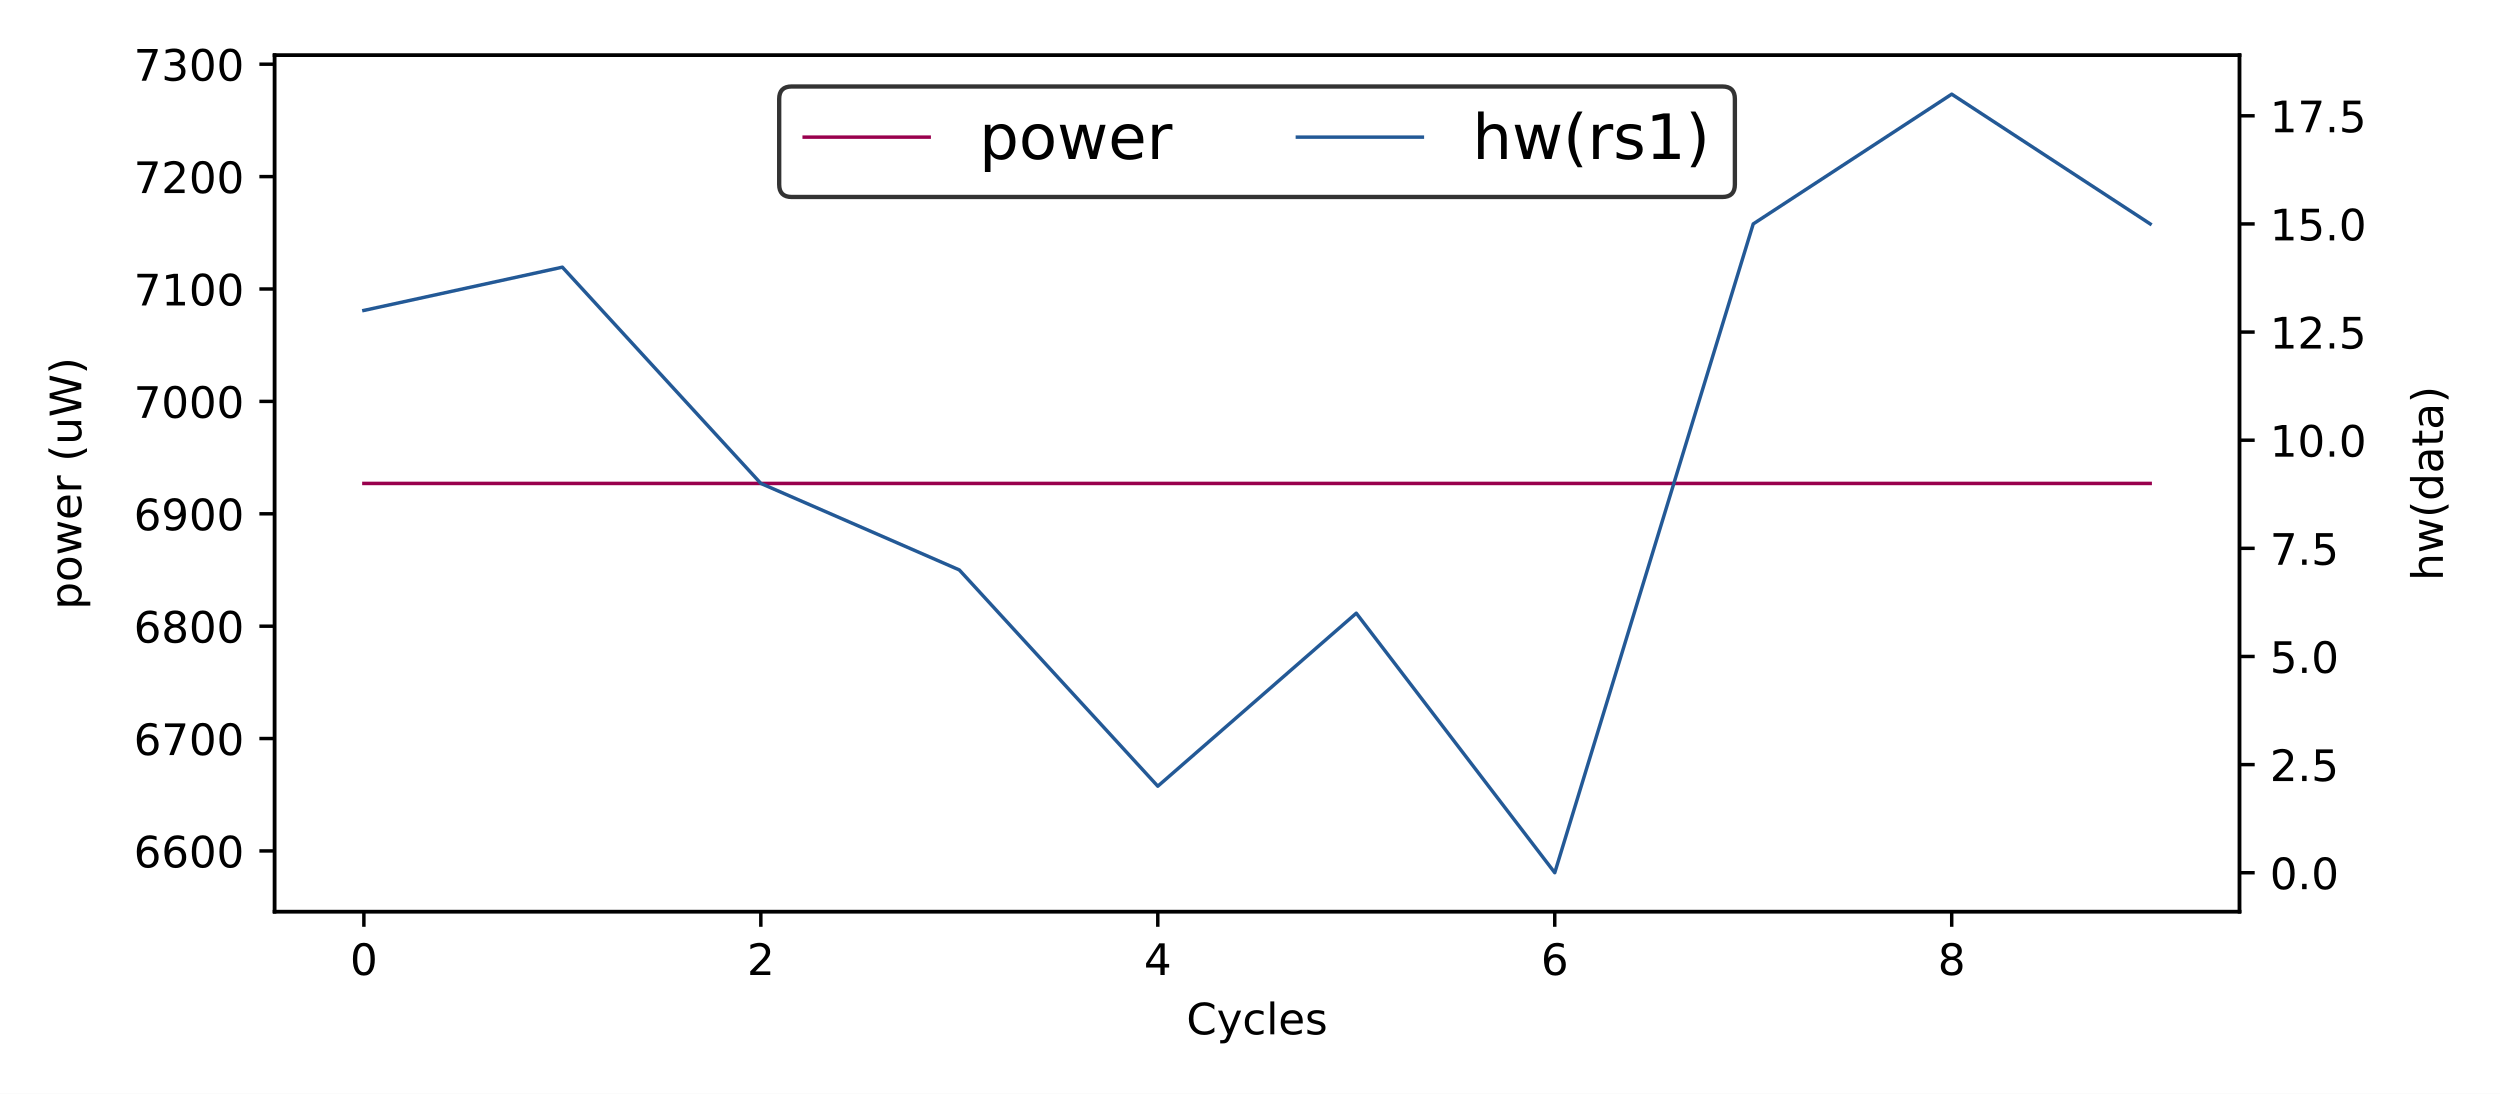
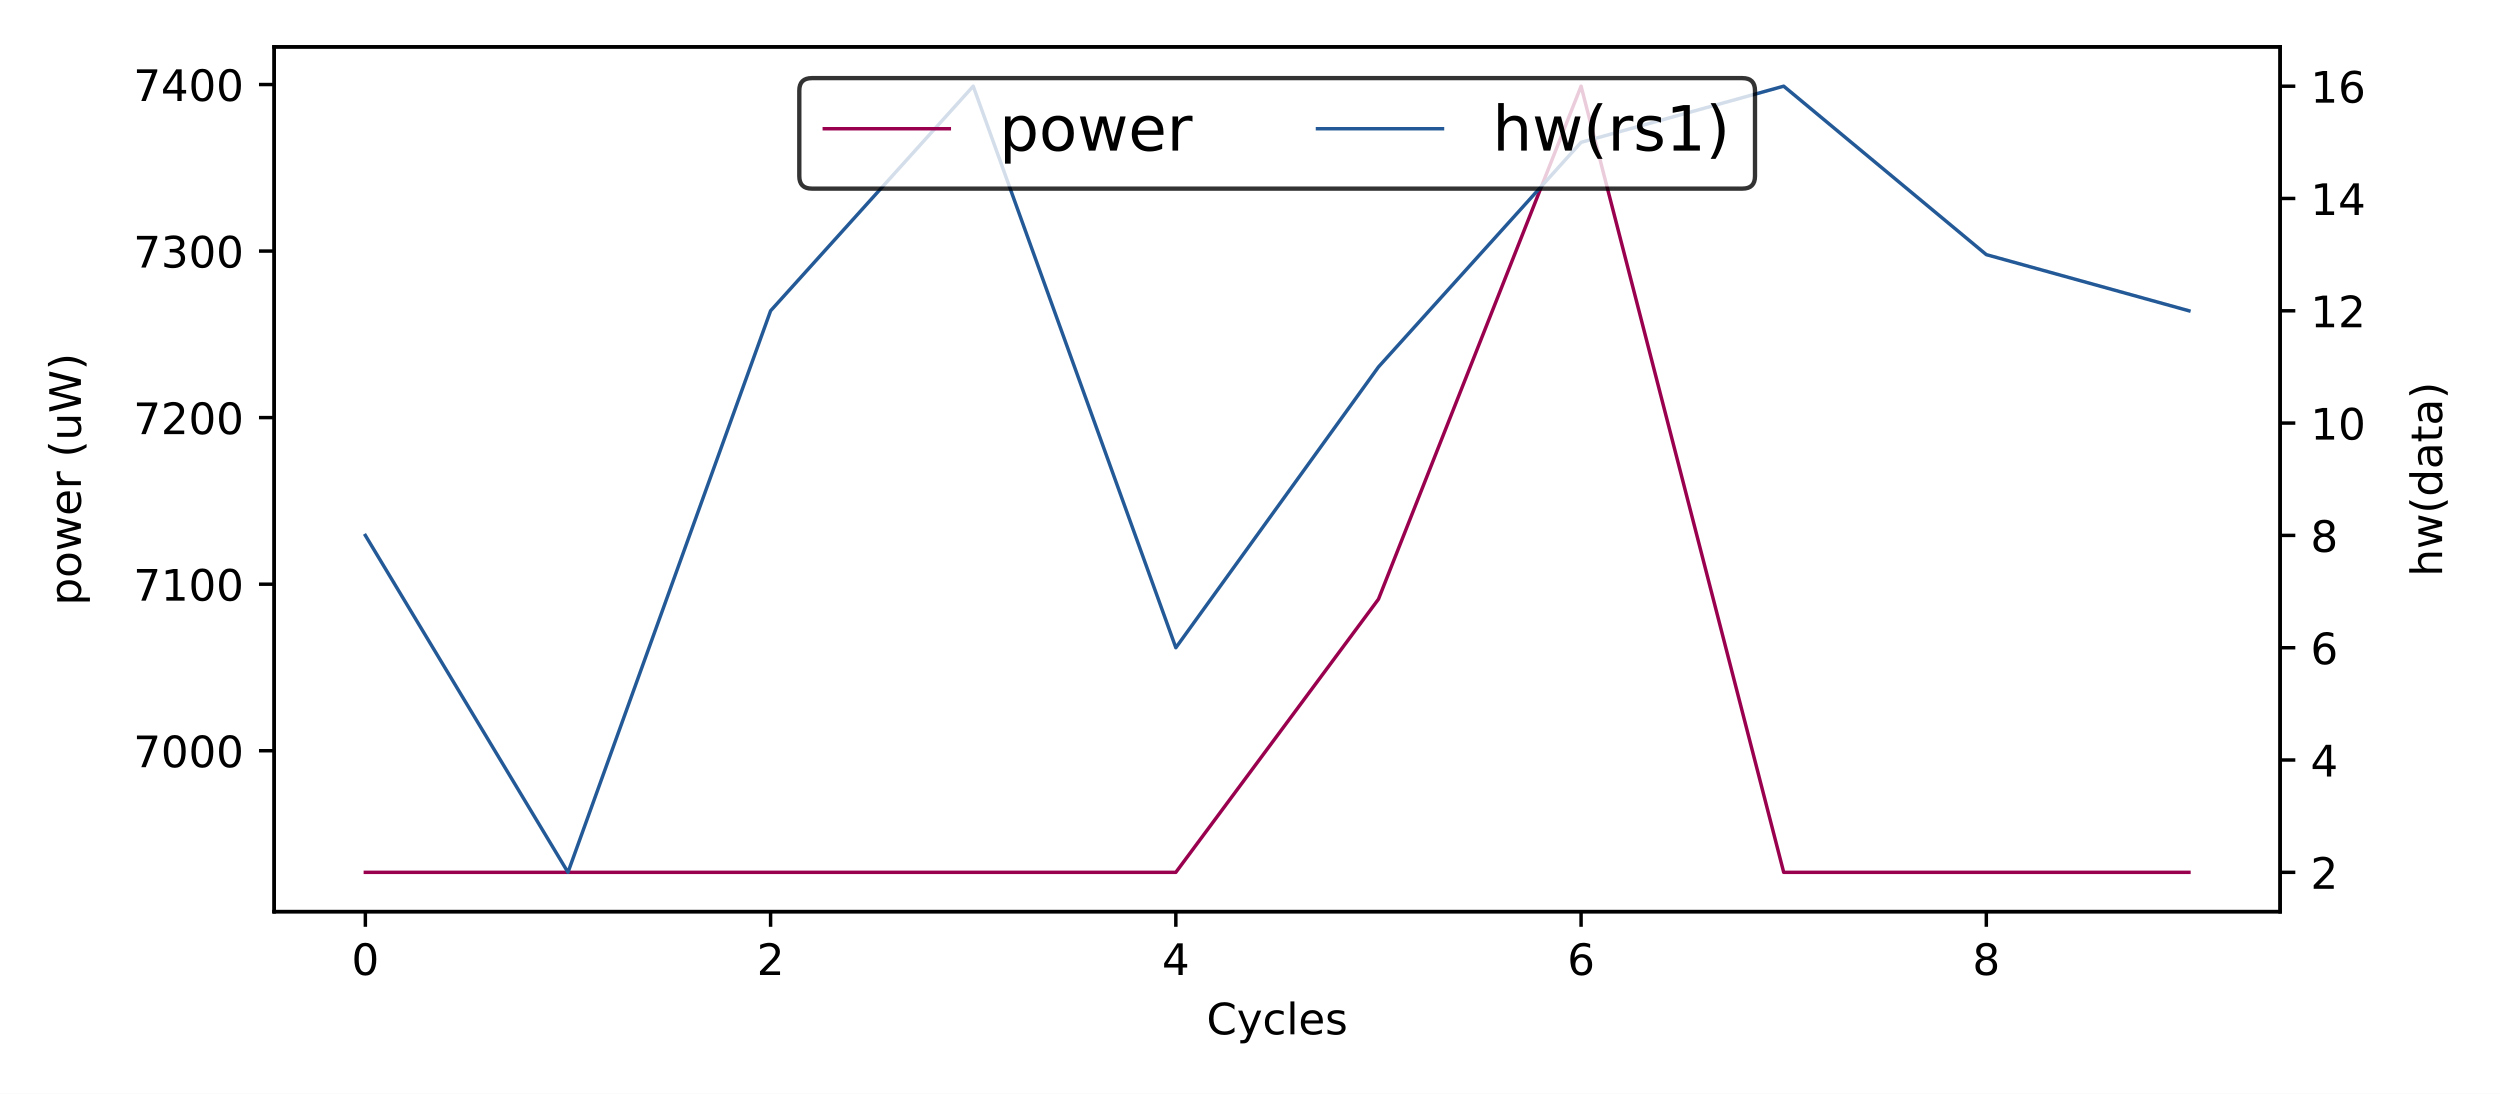
<svg xmlns="http://www.w3.org/2000/svg" xmlns:xlink="http://www.w3.org/1999/xlink" width="576pt" height="252pt" viewBox="0 0 576 252" version="1.1">
  <defs>
    <style type="text/css">*{stroke-linejoin: round; stroke-linecap: butt}</style>
  </defs>
  <g id="figure_1">
    <g id="patch_1">
      <path d="M 0 252  L 576 252  L 576 0  L 0 0  z " style="fill: #ffffff" />
    </g>
    <g id="axes_1">
      <g id="patch_2">
-         <path d="M 63.26 210.04  L 515.98 210.04  L 515.98 12.727  L 63.26 12.727  z " style="fill: #ffffff" />
+         <path d="M 63.17 210.04  L 525.34 210.04  L 525.34 10.8  L 63.17 10.8  z " style="fill: #ffffff" />
      </g>
      <g id="matplotlib.axis_1">
        <g id="xtick_1">
          <g id="line2d_1">
            <defs>
-               <path id="m7bd28caa7a" d="M 0 0  L 0 3.5  " style="stroke: #000000; stroke-width: 0.8" />
+               <path id="md3bdd1bc3d" d="M 0 0  L 0 3.5  " style="stroke: #000000; stroke-width: 0.8" />
            </defs>
            <g>
-               <use xlink:href="#m7bd28caa7a" x="83.838" y="210.04" style="stroke: #000000; stroke-width: 0.8" />
+               <use xlink:href="#md3bdd1bc3d" x="84.178" y="210.04" style="stroke: #000000; stroke-width: 0.8" />
            </g>
          </g>
          <g id="text_1">
-             <text style="font: 10px 'DejaVu Sans', 'Bitstream Vera Sans', 'Computer Modern Sans Serif', 'Lucida Grande', 'Verdana', 'Geneva', 'Lucid', 'Arial', 'Helvetica', 'Avant Garde', sans-serif; text-anchor: middle" x="83.838" y="224.638" transform="rotate(-0 83.83818 224.6384)">0</text>
+             <text style="font: 10px 'DejaVu Sans', 'Bitstream Vera Sans', 'Computer Modern Sans Serif', 'Lucida Grande', 'Verdana', 'Geneva', 'Lucid', 'Arial', 'Helvetica', 'Avant Garde', sans-serif; text-anchor: middle" x="84.178" y="224.638" transform="rotate(-0 84.17773 224.6384)">0</text>
          </g>
        </g>
        <g id="xtick_2">
          <g id="line2d_2">
            <g>
-               <use xlink:href="#m7bd28caa7a" x="175.297" y="210.04" style="stroke: #000000; stroke-width: 0.8" />
+               <use xlink:href="#md3bdd1bc3d" x="177.545" y="210.04" style="stroke: #000000; stroke-width: 0.8" />
            </g>
          </g>
          <g id="text_2">
-             <text style="font: 10px 'DejaVu Sans', 'Bitstream Vera Sans', 'Computer Modern Sans Serif', 'Lucida Grande', 'Verdana', 'Geneva', 'Lucid', 'Arial', 'Helvetica', 'Avant Garde', sans-serif; text-anchor: middle" x="175.297" y="224.638" transform="rotate(-0 175.2968 224.6384)">2</text>
+             <text style="font: 10px 'DejaVu Sans', 'Bitstream Vera Sans', 'Computer Modern Sans Serif', 'Lucida Grande', 'Verdana', 'Geneva', 'Lucid', 'Arial', 'Helvetica', 'Avant Garde', sans-serif; text-anchor: middle" x="177.545" y="224.638" transform="rotate(-0 177.5454 224.6384)">2</text>
          </g>
        </g>
        <g id="xtick_3">
          <g id="line2d_3">
            <g>
-               <use xlink:href="#m7bd28caa7a" x="266.755" y="210.04" style="stroke: #000000; stroke-width: 0.8" />
+               <use xlink:href="#md3bdd1bc3d" x="270.913" y="210.04" style="stroke: #000000; stroke-width: 0.8" />
            </g>
          </g>
          <g id="text_3">
-             <text style="font: 10px 'DejaVu Sans', 'Bitstream Vera Sans', 'Computer Modern Sans Serif', 'Lucida Grande', 'Verdana', 'Geneva', 'Lucid', 'Arial', 'Helvetica', 'Avant Garde', sans-serif; text-anchor: middle" x="266.755" y="224.638" transform="rotate(-0 266.7554 224.6384)">4</text>
+             <text style="font: 10px 'DejaVu Sans', 'Bitstream Vera Sans', 'Computer Modern Sans Serif', 'Lucida Grande', 'Verdana', 'Geneva', 'Lucid', 'Arial', 'Helvetica', 'Avant Garde', sans-serif; text-anchor: middle" x="270.913" y="224.638" transform="rotate(-0 270.9131 224.6384)">4</text>
          </g>
        </g>
        <g id="xtick_4">
          <g id="line2d_4">
            <g>
-               <use xlink:href="#m7bd28caa7a" x="358.214" y="210.04" style="stroke: #000000; stroke-width: 0.8" />
+               <use xlink:href="#md3bdd1bc3d" x="364.281" y="210.04" style="stroke: #000000; stroke-width: 0.8" />
            </g>
          </g>
          <g id="text_4">
-             <text style="font: 10px 'DejaVu Sans', 'Bitstream Vera Sans', 'Computer Modern Sans Serif', 'Lucida Grande', 'Verdana', 'Geneva', 'Lucid', 'Arial', 'Helvetica', 'Avant Garde', sans-serif; text-anchor: middle" x="358.214" y="224.638" transform="rotate(-0 358.2139 224.6384)">6</text>
+             <text style="font: 10px 'DejaVu Sans', 'Bitstream Vera Sans', 'Computer Modern Sans Serif', 'Lucida Grande', 'Verdana', 'Geneva', 'Lucid', 'Arial', 'Helvetica', 'Avant Garde', sans-serif; text-anchor: middle" x="364.281" y="224.638" transform="rotate(-0 364.2808 224.6384)">6</text>
          </g>
        </g>
        <g id="xtick_5">
          <g id="line2d_5">
            <g>
-               <use xlink:href="#m7bd28caa7a" x="449.673" y="210.04" style="stroke: #000000; stroke-width: 0.8" />
+               <use xlink:href="#md3bdd1bc3d" x="457.648" y="210.04" style="stroke: #000000; stroke-width: 0.8" />
            </g>
          </g>
          <g id="text_5">
-             <text style="font: 10px 'DejaVu Sans', 'Bitstream Vera Sans', 'Computer Modern Sans Serif', 'Lucida Grande', 'Verdana', 'Geneva', 'Lucid', 'Arial', 'Helvetica', 'Avant Garde', sans-serif; text-anchor: middle" x="449.673" y="224.638" transform="rotate(-0 449.6725 224.6384)">8</text>
+             <text style="font: 10px 'DejaVu Sans', 'Bitstream Vera Sans', 'Computer Modern Sans Serif', 'Lucida Grande', 'Verdana', 'Geneva', 'Lucid', 'Arial', 'Helvetica', 'Avant Garde', sans-serif; text-anchor: middle" x="457.648" y="224.638" transform="rotate(-0 457.6484 224.6384)">8</text>
          </g>
        </g>
        <g id="text_6">
-           <text style="font: 10px 'DejaVu Sans', 'Bitstream Vera Sans', 'Computer Modern Sans Serif', 'Lucida Grande', 'Verdana', 'Geneva', 'Lucid', 'Arial', 'Helvetica', 'Avant Garde', sans-serif; text-anchor: middle" x="289.62" y="238.317" transform="rotate(-0 289.62 238.3166)">Cycles</text>
+           <text style="font: 10px 'DejaVu Sans', 'Bitstream Vera Sans', 'Computer Modern Sans Serif', 'Lucida Grande', 'Verdana', 'Geneva', 'Lucid', 'Arial', 'Helvetica', 'Avant Garde', sans-serif; text-anchor: middle" x="294.255" y="238.317" transform="rotate(-0 294.255 238.3166)">Cycles</text>
        </g>
      </g>
      <g id="matplotlib.axis_2">
        <g id="ytick_1">
          <g id="line2d_6">
            <defs>
-               <path id="m7e182316c2" d="M 0 0  L -3.5 0  " style="stroke: #000000; stroke-width: 0.8" />
+               <path id="m130a09f39f" d="M 0 0  L -3.5 0  " style="stroke: #000000; stroke-width: 0.8" />
            </defs>
            <g>
-               <use xlink:href="#m7e182316c2" x="63.26" y="196.06" style="stroke: #000000; stroke-width: 0.8" />
+               <use xlink:href="#m130a09f39f" x="63.17" y="172.97" style="stroke: #000000; stroke-width: 0.8" />
            </g>
          </g>
          <g id="text_7">
-             <text style="font: 10px 'DejaVu Sans', 'Bitstream Vera Sans', 'Computer Modern Sans Serif', 'Lucida Grande', 'Verdana', 'Geneva', 'Lucid', 'Arial', 'Helvetica', 'Avant Garde', sans-serif; text-anchor: end" x="56.26" y="199.86" transform="rotate(-0 56.26 199.8597)">6600</text>
+             <text style="font: 10px 'DejaVu Sans', 'Bitstream Vera Sans', 'Computer Modern Sans Serif', 'Lucida Grande', 'Verdana', 'Geneva', 'Lucid', 'Arial', 'Helvetica', 'Avant Garde', sans-serif; text-anchor: end" x="56.17" y="176.77" transform="rotate(-0 56.17 176.7695)">7000</text>
          </g>
        </g>
        <g id="ytick_2">
          <g id="line2d_7">
            <g>
-               <use xlink:href="#m7e182316c2" x="63.26" y="170.165" style="stroke: #000000; stroke-width: 0.8" />
+               <use xlink:href="#m130a09f39f" x="63.17" y="134.596" style="stroke: #000000; stroke-width: 0.8" />
            </g>
          </g>
          <g id="text_8">
-             <text style="font: 10px 'DejaVu Sans', 'Bitstream Vera Sans', 'Computer Modern Sans Serif', 'Lucida Grande', 'Verdana', 'Geneva', 'Lucid', 'Arial', 'Helvetica', 'Avant Garde', sans-serif; text-anchor: end" x="56.26" y="173.965" transform="rotate(-0 56.26 173.9645)">6700</text>
+             <text style="font: 10px 'DejaVu Sans', 'Bitstream Vera Sans', 'Computer Modern Sans Serif', 'Lucida Grande', 'Verdana', 'Geneva', 'Lucid', 'Arial', 'Helvetica', 'Avant Garde', sans-serif; text-anchor: end" x="56.17" y="138.395" transform="rotate(-0 56.17 138.3951)">7100</text>
          </g>
        </g>
        <g id="ytick_3">
          <g id="line2d_8">
            <g>
-               <use xlink:href="#m7e182316c2" x="63.26" y="144.27" style="stroke: #000000; stroke-width: 0.8" />
+               <use xlink:href="#m130a09f39f" x="63.17" y="96.221" style="stroke: #000000; stroke-width: 0.8" />
            </g>
          </g>
          <g id="text_9">
-             <text style="font: 10px 'DejaVu Sans', 'Bitstream Vera Sans', 'Computer Modern Sans Serif', 'Lucida Grande', 'Verdana', 'Geneva', 'Lucid', 'Arial', 'Helvetica', 'Avant Garde', sans-serif; text-anchor: end" x="56.26" y="148.069" transform="rotate(-0 56.26 148.0694)">6800</text>
+             <text style="font: 10px 'DejaVu Sans', 'Bitstream Vera Sans', 'Computer Modern Sans Serif', 'Lucida Grande', 'Verdana', 'Geneva', 'Lucid', 'Arial', 'Helvetica', 'Avant Garde', sans-serif; text-anchor: end" x="56.17" y="100.021" transform="rotate(-0 56.17 100.0207)">7200</text>
          </g>
        </g>
        <g id="ytick_4">
          <g id="line2d_9">
            <g>
-               <use xlink:href="#m7e182316c2" x="63.26" y="118.375" style="stroke: #000000; stroke-width: 0.8" />
+               <use xlink:href="#m130a09f39f" x="63.17" y="57.847" style="stroke: #000000; stroke-width: 0.8" />
            </g>
          </g>
          <g id="text_10">
-             <text style="font: 10px 'DejaVu Sans', 'Bitstream Vera Sans', 'Computer Modern Sans Serif', 'Lucida Grande', 'Verdana', 'Geneva', 'Lucid', 'Arial', 'Helvetica', 'Avant Garde', sans-serif; text-anchor: end" x="56.26" y="122.174" transform="rotate(-0 56.26 122.1742)">6900</text>
+             <text style="font: 10px 'DejaVu Sans', 'Bitstream Vera Sans', 'Computer Modern Sans Serif', 'Lucida Grande', 'Verdana', 'Geneva', 'Lucid', 'Arial', 'Helvetica', 'Avant Garde', sans-serif; text-anchor: end" x="56.17" y="61.646" transform="rotate(-0 56.17 61.64626)">7300</text>
          </g>
        </g>
        <g id="ytick_5">
          <g id="line2d_10">
            <g>
-               <use xlink:href="#m7e182316c2" x="63.26" y="92.48" style="stroke: #000000; stroke-width: 0.8" />
+               <use xlink:href="#m130a09f39f" x="63.17" y="19.473" style="stroke: #000000; stroke-width: 0.8" />
            </g>
          </g>
          <g id="text_11">
-             <text style="font: 10px 'DejaVu Sans', 'Bitstream Vera Sans', 'Computer Modern Sans Serif', 'Lucida Grande', 'Verdana', 'Geneva', 'Lucid', 'Arial', 'Helvetica', 'Avant Garde', sans-serif; text-anchor: end" x="56.26" y="96.279" transform="rotate(-0 56.26 96.27903)">7000</text>
-           </g>
-         </g>
-         <g id="ytick_6">
-           <g id="line2d_11">
-             <g>
-               <use xlink:href="#m7e182316c2" x="63.26" y="66.585" style="stroke: #000000; stroke-width: 0.8" />
-             </g>
-           </g>
-           <g id="text_12">
-             <text style="font: 10px 'DejaVu Sans', 'Bitstream Vera Sans', 'Computer Modern Sans Serif', 'Lucida Grande', 'Verdana', 'Geneva', 'Lucid', 'Arial', 'Helvetica', 'Avant Garde', sans-serif; text-anchor: end" x="56.26" y="70.384" transform="rotate(-0 56.26 70.38386)">7100</text>
-           </g>
-         </g>
-         <g id="ytick_7">
-           <g id="line2d_12">
-             <g>
-               <use xlink:href="#m7e182316c2" x="63.26" y="40.689" style="stroke: #000000; stroke-width: 0.8" />
-             </g>
-           </g>
-           <g id="text_13">
-             <text style="font: 10px 'DejaVu Sans', 'Bitstream Vera Sans', 'Computer Modern Sans Serif', 'Lucida Grande', 'Verdana', 'Geneva', 'Lucid', 'Arial', 'Helvetica', 'Avant Garde', sans-serif; text-anchor: end" x="56.26" y="44.489" transform="rotate(-0 56.26 44.48869)">7200</text>
-           </g>
-         </g>
-         <g id="ytick_8">
-           <g id="line2d_13">
-             <g>
-               <use xlink:href="#m7e182316c2" x="63.26" y="14.794" style="stroke: #000000; stroke-width: 0.8" />
-             </g>
-           </g>
-           <g id="text_14">
-             <text style="font: 10px 'DejaVu Sans', 'Bitstream Vera Sans', 'Computer Modern Sans Serif', 'Lucida Grande', 'Verdana', 'Geneva', 'Lucid', 'Arial', 'Helvetica', 'Avant Garde', sans-serif; text-anchor: end" x="56.26" y="18.594" transform="rotate(-0 56.26 18.59352)">7300</text>
-           </g>
-         </g>
-         <g id="text_15">
-           <text style="font: 10px 'DejaVu Sans', 'Bitstream Vera Sans', 'Computer Modern Sans Serif', 'Lucida Grande', 'Verdana', 'Geneva', 'Lucid', 'Arial', 'Helvetica', 'Avant Garde', sans-serif; text-anchor: middle" x="18.73" y="111.383" transform="rotate(-90 18.73031 111.3833)">power (uW)</text>
-         </g>
-       </g>
-       <g id="line2d_14">
-         <path d="M 83.838 111.383  L 129.567 111.383  L 175.297 111.383  L 221.026 111.383  L 266.755 111.383  L 312.485 111.383  L 358.214 111.383  L 403.943 111.383  L 449.673 111.383  L 495.402 111.383  " clip-path="url(#p1ea27e529f)" style="fill: none; stroke: #99004d; stroke-width: 0.8; stroke-linecap: square" />
+             <text style="font: 10px 'DejaVu Sans', 'Bitstream Vera Sans', 'Computer Modern Sans Serif', 'Lucida Grande', 'Verdana', 'Geneva', 'Lucid', 'Arial', 'Helvetica', 'Avant Garde', sans-serif; text-anchor: end" x="56.17" y="23.272" transform="rotate(-0 56.17 23.27184)">7400</text>
+           </g>
+         </g>
+         <g id="text_12">
+           <text style="font: 10px 'DejaVu Sans', 'Bitstream Vera Sans', 'Computer Modern Sans Serif', 'Lucida Grande', 'Verdana', 'Geneva', 'Lucid', 'Arial', 'Helvetica', 'Avant Garde', sans-serif; text-anchor: middle" x="18.64" y="110.42" transform="rotate(-90 18.64031 110.42)">power (uW)</text>
+         </g>
+       </g>
+       <g id="line2d_11">
+         <path d="M 84.178 200.984  L 130.862 200.984  L 177.545 200.984  L 224.229 200.984  L 270.913 200.984  L 317.597 138.05  L 364.281 19.856  L 410.965 200.984  L 457.648 200.984  L 504.332 200.984  " clip-path="url(#p192f202eec)" style="fill: none; stroke: #99004d; stroke-width: 0.8; stroke-linecap: square" />
      </g>
      <g id="patch_3">
-         <path d="M 63.26 210.04  L 63.26 12.727  " style="fill: none; stroke: #000000; stroke-width: 0.8; stroke-linejoin: miter; stroke-linecap: square" />
+         <path d="M 63.17 210.04  L 63.17 10.8  " style="fill: none; stroke: #000000; stroke-width: 0.8; stroke-linejoin: miter; stroke-linecap: square" />
      </g>
      <g id="patch_4">
-         <path d="M 515.98 210.04  L 515.98 12.727  " style="fill: none; stroke: #000000; stroke-width: 0.8; stroke-linejoin: miter; stroke-linecap: square" />
+         <path d="M 525.34 210.04  L 525.34 10.8  " style="fill: none; stroke: #000000; stroke-width: 0.8; stroke-linejoin: miter; stroke-linecap: square" />
      </g>
      <g id="patch_5">
-         <path d="M 63.26 210.04  L 515.98 210.04  " style="fill: none; stroke: #000000; stroke-width: 0.8; stroke-linejoin: miter; stroke-linecap: square" />
+         <path d="M 63.17 210.04  L 525.34 210.04  " style="fill: none; stroke: #000000; stroke-width: 0.8; stroke-linejoin: miter; stroke-linecap: square" />
      </g>
      <g id="patch_6">
-         <path d="M 63.26 12.727  L 515.98 12.727  " style="fill: none; stroke: #000000; stroke-width: 0.8; stroke-linejoin: miter; stroke-linecap: square" />
+         <path d="M 63.17 10.8  L 525.34 10.8  " style="fill: none; stroke: #000000; stroke-width: 0.8; stroke-linejoin: miter; stroke-linecap: square" />
      </g>
    </g>
    <g id="axes_2">
      <g id="matplotlib.axis_3">
+         <g id="ytick_6">
+           <g id="line2d_12">
+             <defs>
+               <path id="mb402005db9" d="M 0 0  L 3.5 0  " style="stroke: #000000; stroke-width: 0.8" />
+             </defs>
+             <g>
+               <use xlink:href="#mb402005db9" x="525.34" y="200.984" style="stroke: #000000; stroke-width: 0.8" />
+             </g>
+           </g>
+           <g id="text_13">
+             <text style="font: 10px 'DejaVu Sans', 'Bitstream Vera Sans', 'Computer Modern Sans Serif', 'Lucida Grande', 'Verdana', 'Geneva', 'Lucid', 'Arial', 'Helvetica', 'Avant Garde', sans-serif; text-anchor: start" x="532.34" y="204.783" transform="rotate(-0 532.34 204.7829)">2</text>
+           </g>
+         </g>
+         <g id="ytick_7">
+           <g id="line2d_13">
+             <g>
+               <use xlink:href="#mb402005db9" x="525.34" y="175.108" style="stroke: #000000; stroke-width: 0.8" />
+             </g>
+           </g>
+           <g id="text_14">
+             <text style="font: 10px 'DejaVu Sans', 'Bitstream Vera Sans', 'Computer Modern Sans Serif', 'Lucida Grande', 'Verdana', 'Geneva', 'Lucid', 'Arial', 'Helvetica', 'Avant Garde', sans-serif; text-anchor: start" x="532.34" y="178.908" transform="rotate(-0 532.34 178.9075)">4</text>
+           </g>
+         </g>
+         <g id="ytick_8">
+           <g id="line2d_14">
+             <g>
+               <use xlink:href="#mb402005db9" x="525.34" y="149.233" style="stroke: #000000; stroke-width: 0.8" />
+             </g>
+           </g>
+           <g id="text_15">
+             <text style="font: 10px 'DejaVu Sans', 'Bitstream Vera Sans', 'Computer Modern Sans Serif', 'Lucida Grande', 'Verdana', 'Geneva', 'Lucid', 'Arial', 'Helvetica', 'Avant Garde', sans-serif; text-anchor: start" x="532.34" y="153.032" transform="rotate(-0 532.34 153.0322)">6</text>
+           </g>
+         </g>
        <g id="ytick_9">
          <g id="line2d_15">
-             <defs>
-               <path id="ma90c837c3d" d="M 0 0  L 3.5 0  " style="stroke: #000000; stroke-width: 0.8" />
-             </defs>
-             <g>
-               <use xlink:href="#ma90c837c3d" x="515.98" y="201.071" style="stroke: #000000; stroke-width: 0.8" />
+             <g>
+               <use xlink:href="#mb402005db9" x="525.34" y="123.358" style="stroke: #000000; stroke-width: 0.8" />
            </g>
          </g>
          <g id="text_16">
-             <text style="font: 10px 'DejaVu Sans', 'Bitstream Vera Sans', 'Computer Modern Sans Serif', 'Lucida Grande', 'Verdana', 'Geneva', 'Lucid', 'Arial', 'Helvetica', 'Avant Garde', sans-serif; text-anchor: start" x="522.98" y="204.87" transform="rotate(-0 522.98 204.8704)">0.0</text>
+             <text style="font: 10px 'DejaVu Sans', 'Bitstream Vera Sans', 'Computer Modern Sans Serif', 'Lucida Grande', 'Verdana', 'Geneva', 'Lucid', 'Arial', 'Helvetica', 'Avant Garde', sans-serif; text-anchor: start" x="532.34" y="127.157" transform="rotate(-0 532.34 127.1569)">8</text>
          </g>
        </g>
        <g id="ytick_10">
          <g id="line2d_16">
            <g>
-               <use xlink:href="#ma90c837c3d" x="515.98" y="176.158" style="stroke: #000000; stroke-width: 0.8" />
+               <use xlink:href="#mb402005db9" x="525.34" y="97.482" style="stroke: #000000; stroke-width: 0.8" />
            </g>
          </g>
          <g id="text_17">
-             <text style="font: 10px 'DejaVu Sans', 'Bitstream Vera Sans', 'Computer Modern Sans Serif', 'Lucida Grande', 'Verdana', 'Geneva', 'Lucid', 'Arial', 'Helvetica', 'Avant Garde', sans-serif; text-anchor: start" x="522.98" y="179.957" transform="rotate(-0 522.98 179.9571)">2.5</text>
+             <text style="font: 10px 'DejaVu Sans', 'Bitstream Vera Sans', 'Computer Modern Sans Serif', 'Lucida Grande', 'Verdana', 'Geneva', 'Lucid', 'Arial', 'Helvetica', 'Avant Garde', sans-serif; text-anchor: start" x="532.34" y="101.282" transform="rotate(-0 532.34 101.2816)">10</text>
          </g>
        </g>
        <g id="ytick_11">
          <g id="line2d_17">
            <g>
-               <use xlink:href="#ma90c837c3d" x="515.98" y="151.245" style="stroke: #000000; stroke-width: 0.8" />
+               <use xlink:href="#mb402005db9" x="525.34" y="71.607" style="stroke: #000000; stroke-width: 0.8" />
            </g>
          </g>
          <g id="text_18">
-             <text style="font: 10px 'DejaVu Sans', 'Bitstream Vera Sans', 'Computer Modern Sans Serif', 'Lucida Grande', 'Verdana', 'Geneva', 'Lucid', 'Arial', 'Helvetica', 'Avant Garde', sans-serif; text-anchor: start" x="522.98" y="155.044" transform="rotate(-0 522.98 155.0438)">5.0</text>
+             <text style="font: 10px 'DejaVu Sans', 'Bitstream Vera Sans', 'Computer Modern Sans Serif', 'Lucida Grande', 'Verdana', 'Geneva', 'Lucid', 'Arial', 'Helvetica', 'Avant Garde', sans-serif; text-anchor: start" x="532.34" y="75.406" transform="rotate(-0 532.34 75.40623)">12</text>
          </g>
        </g>
        <g id="ytick_12">
          <g id="line2d_18">
            <g>
-               <use xlink:href="#ma90c837c3d" x="515.98" y="126.331" style="stroke: #000000; stroke-width: 0.8" />
+               <use xlink:href="#mb402005db9" x="525.34" y="45.732" style="stroke: #000000; stroke-width: 0.8" />
            </g>
          </g>
          <g id="text_19">
-             <text style="font: 10px 'DejaVu Sans', 'Bitstream Vera Sans', 'Computer Modern Sans Serif', 'Lucida Grande', 'Verdana', 'Geneva', 'Lucid', 'Arial', 'Helvetica', 'Avant Garde', sans-serif; text-anchor: start" x="522.98" y="130.13" transform="rotate(-0 522.98 130.1305)">7.5</text>
+             <text style="font: 10px 'DejaVu Sans', 'Bitstream Vera Sans', 'Computer Modern Sans Serif', 'Lucida Grande', 'Verdana', 'Geneva', 'Lucid', 'Arial', 'Helvetica', 'Avant Garde', sans-serif; text-anchor: start" x="532.34" y="49.531" transform="rotate(-0 532.34 49.53091)">14</text>
          </g>
        </g>
        <g id="ytick_13">
          <g id="line2d_19">
            <g>
-               <use xlink:href="#ma90c837c3d" x="515.98" y="101.418" style="stroke: #000000; stroke-width: 0.8" />
+               <use xlink:href="#mb402005db9" x="525.34" y="19.856" style="stroke: #000000; stroke-width: 0.8" />
            </g>
          </g>
          <g id="text_20">
-             <text style="font: 10px 'DejaVu Sans', 'Bitstream Vera Sans', 'Computer Modern Sans Serif', 'Lucida Grande', 'Verdana', 'Geneva', 'Lucid', 'Arial', 'Helvetica', 'Avant Garde', sans-serif; text-anchor: start" x="522.98" y="105.217" transform="rotate(-0 522.98 105.2172)">10.0</text>
-           </g>
-         </g>
-         <g id="ytick_14">
-           <g id="line2d_20">
-             <g>
-               <use xlink:href="#ma90c837c3d" x="515.98" y="76.505" style="stroke: #000000; stroke-width: 0.8" />
-             </g>
-           </g>
-           <g id="text_21">
-             <text style="font: 10px 'DejaVu Sans', 'Bitstream Vera Sans', 'Computer Modern Sans Serif', 'Lucida Grande', 'Verdana', 'Geneva', 'Lucid', 'Arial', 'Helvetica', 'Avant Garde', sans-serif; text-anchor: start" x="522.98" y="80.304" transform="rotate(-0 522.98 80.30387)">12.5</text>
-           </g>
-         </g>
-         <g id="ytick_15">
-           <g id="line2d_21">
-             <g>
-               <use xlink:href="#ma90c837c3d" x="515.98" y="51.591" style="stroke: #000000; stroke-width: 0.8" />
-             </g>
-           </g>
-           <g id="text_22">
-             <text style="font: 10px 'DejaVu Sans', 'Bitstream Vera Sans', 'Computer Modern Sans Serif', 'Lucida Grande', 'Verdana', 'Geneva', 'Lucid', 'Arial', 'Helvetica', 'Avant Garde', sans-serif; text-anchor: start" x="522.98" y="55.391" transform="rotate(-0 522.98 55.39056)">15.0</text>
-           </g>
-         </g>
-         <g id="ytick_16">
-           <g id="line2d_22">
-             <g>
-               <use xlink:href="#ma90c837c3d" x="515.98" y="26.678" style="stroke: #000000; stroke-width: 0.8" />
-             </g>
-           </g>
-           <g id="text_23">
-             <text style="font: 10px 'DejaVu Sans', 'Bitstream Vera Sans', 'Computer Modern Sans Serif', 'Lucida Grande', 'Verdana', 'Geneva', 'Lucid', 'Arial', 'Helvetica', 'Avant Garde', sans-serif; text-anchor: start" x="522.98" y="30.477" transform="rotate(-0 522.98 30.47725)">17.5</text>
-           </g>
-         </g>
-         <g id="text_24">
-           <text style="font: 10px 'DejaVu Sans', 'Bitstream Vera Sans', 'Computer Modern Sans Serif', 'Lucida Grande', 'Verdana', 'Geneva', 'Lucid', 'Arial', 'Helvetica', 'Avant Garde', sans-serif; text-anchor: middle" x="562.844" y="111.383" transform="rotate(-90 562.8441 111.3833)">hw(data)</text>
-         </g>
-       </g>
-       <g id="line2d_23">
-         <path d="M 83.838 71.522  L 129.567 61.557  L 175.297 111.383  L 221.026 131.314  L 266.755 181.141  L 312.485 141.279  L 358.214 201.071  L 403.943 51.591  L 449.673 21.695  L 495.402 51.591  " clip-path="url(#p1ea27e529f)" style="fill: none; stroke: #235996; stroke-width: 0.8; stroke-linecap: square" />
+             <text style="font: 10px 'DejaVu Sans', 'Bitstream Vera Sans', 'Computer Modern Sans Serif', 'Lucida Grande', 'Verdana', 'Geneva', 'Lucid', 'Arial', 'Helvetica', 'Avant Garde', sans-serif; text-anchor: start" x="532.34" y="23.656" transform="rotate(-0 532.34 23.65558)">16</text>
+           </g>
+         </g>
+         <g id="text_21">
+           <text style="font: 10px 'DejaVu Sans', 'Bitstream Vera Sans', 'Computer Modern Sans Serif', 'Lucida Grande', 'Verdana', 'Geneva', 'Lucid', 'Arial', 'Helvetica', 'Avant Garde', sans-serif; text-anchor: middle" x="562.663" y="110.42" transform="rotate(-90 562.6634 110.42)">hw(data)</text>
+         </g>
+       </g>
+       <g id="line2d_20">
+         <path d="M 84.178 123.358  L 130.862 200.984  L 177.545 71.607  L 224.229 19.856  L 270.913 149.233  L 317.597 84.545  L 364.281 32.794  L 410.965 19.856  L 457.648 58.669  L 504.332 71.607  " clip-path="url(#p192f202eec)" style="fill: none; stroke: #235996; stroke-width: 0.8; stroke-linecap: square" />
      </g>
      <g id="patch_7">
-         <path d="M 63.26 210.04  L 63.26 12.727  " style="fill: none; stroke: #000000; stroke-width: 0.8; stroke-linejoin: miter; stroke-linecap: square" />
+         <path d="M 63.17 210.04  L 63.17 10.8  " style="fill: none; stroke: #000000; stroke-width: 0.8; stroke-linejoin: miter; stroke-linecap: square" />
      </g>
      <g id="patch_8">
-         <path d="M 515.98 210.04  L 515.98 12.727  " style="fill: none; stroke: #000000; stroke-width: 0.8; stroke-linejoin: miter; stroke-linecap: square" />
+         <path d="M 525.34 210.04  L 525.34 10.8  " style="fill: none; stroke: #000000; stroke-width: 0.8; stroke-linejoin: miter; stroke-linecap: square" />
      </g>
      <g id="patch_9">
-         <path d="M 63.26 210.04  L 515.98 210.04  " style="fill: none; stroke: #000000; stroke-width: 0.8; stroke-linejoin: miter; stroke-linecap: square" />
+         <path d="M 63.17 210.04  L 525.34 210.04  " style="fill: none; stroke: #000000; stroke-width: 0.8; stroke-linejoin: miter; stroke-linecap: square" />
      </g>
      <g id="patch_10">
-         <path d="M 63.26 12.727  L 515.98 12.727  " style="fill: none; stroke: #000000; stroke-width: 0.8; stroke-linejoin: miter; stroke-linecap: square" />
+         <path d="M 63.17 10.8  L 525.34 10.8  " style="fill: none; stroke: #000000; stroke-width: 0.8; stroke-linejoin: miter; stroke-linecap: square" />
      </g>
      <g id="legend_1">
        <g id="patch_11">
-           <path d="M 182.404 45.383  L 396.836 45.383  Q 399.716 45.383 399.716 42.503  L 399.716 22.807  Q 399.716 19.927 396.836 19.927  L 182.404 19.927  Q 179.524 19.927 179.524 22.807  L 179.524 42.503  Q 179.524 45.383 182.404 45.383  z " style="fill: #ffffff; opacity: 0.8; stroke: #000000; stroke-linejoin: miter" />
-         </g>
-         <g id="line2d_24">
-           <path d="M 185.284 31.588  L 199.684 31.588  L 214.084 31.588  " style="fill: none; stroke: #99004d; stroke-width: 0.8; stroke-linecap: square" />
-         </g>
-         <g id="text_25">
-           <text style="font: 14.4px 'DejaVu Sans', 'Bitstream Vera Sans', 'Computer Modern Sans Serif', 'Lucida Grande', 'Verdana', 'Geneva', 'Lucid', 'Arial', 'Helvetica', 'Avant Garde', sans-serif; text-anchor: start" x="225.604" y="36.628" transform="rotate(-0 225.6041 36.62832)">power</text>
-         </g>
-         <g id="line2d_25">
-           <path d="M 298.914 31.588  L 313.314 31.588  L 327.714 31.588  " style="fill: none; stroke: #235996; stroke-width: 0.8; stroke-linecap: square" />
-         </g>
-         <g id="text_26">
-           <text style="font: 14.4px 'DejaVu Sans', 'Bitstream Vera Sans', 'Computer Modern Sans Serif', 'Lucida Grande', 'Verdana', 'Geneva', 'Lucid', 'Arial', 'Helvetica', 'Avant Garde', sans-serif; text-anchor: start" x="339.234" y="36.628" transform="rotate(-0 339.2336 36.62832)">hw(rs1)</text>
+           <path d="M 187.039 43.456  L 401.471 43.456  Q 404.351 43.456 404.351 40.577  L 404.351 20.88  Q 404.351 18 401.471 18  L 187.039 18  Q 184.159 18 184.159 20.88  L 184.159 40.577  Q 184.159 43.456 187.039 43.456  z " style="fill: #ffffff; opacity: 0.8; stroke: #000000; stroke-linejoin: miter" />
+         </g>
+         <g id="line2d_21">
+           <path d="M 189.919 29.662  L 204.319 29.662  L 218.719 29.662  " style="fill: none; stroke: #99004d; stroke-width: 0.8; stroke-linecap: square" />
+         </g>
+         <g id="text_22">
+           <text style="font: 14.4px 'DejaVu Sans', 'Bitstream Vera Sans', 'Computer Modern Sans Serif', 'Lucida Grande', 'Verdana', 'Geneva', 'Lucid', 'Arial', 'Helvetica', 'Avant Garde', sans-serif; text-anchor: start" x="230.239" y="34.702" transform="rotate(-0 230.2391 34.70175)">power</text>
+         </g>
+         <g id="line2d_22">
+           <path d="M 303.549 29.662  L 317.949 29.662  L 332.349 29.662  " style="fill: none; stroke: #235996; stroke-width: 0.8; stroke-linecap: square" />
+         </g>
+         <g id="text_23">
+           <text style="font: 14.4px 'DejaVu Sans', 'Bitstream Vera Sans', 'Computer Modern Sans Serif', 'Lucida Grande', 'Verdana', 'Geneva', 'Lucid', 'Arial', 'Helvetica', 'Avant Garde', sans-serif; text-anchor: start" x="343.869" y="34.702" transform="rotate(-0 343.8686 34.70175)">hw(rs1)</text>
        </g>
      </g>
    </g>
  </g>
  <defs>
-     <clipPath id="p1ea27e529f">
-       <rect x="63.26" y="12.727" width="452.72" height="197.313" />
+     <clipPath id="p192f202eec">
+       <rect x="63.17" y="10.8" width="462.17" height="199.24" />
    </clipPath>
  </defs>
</svg>
